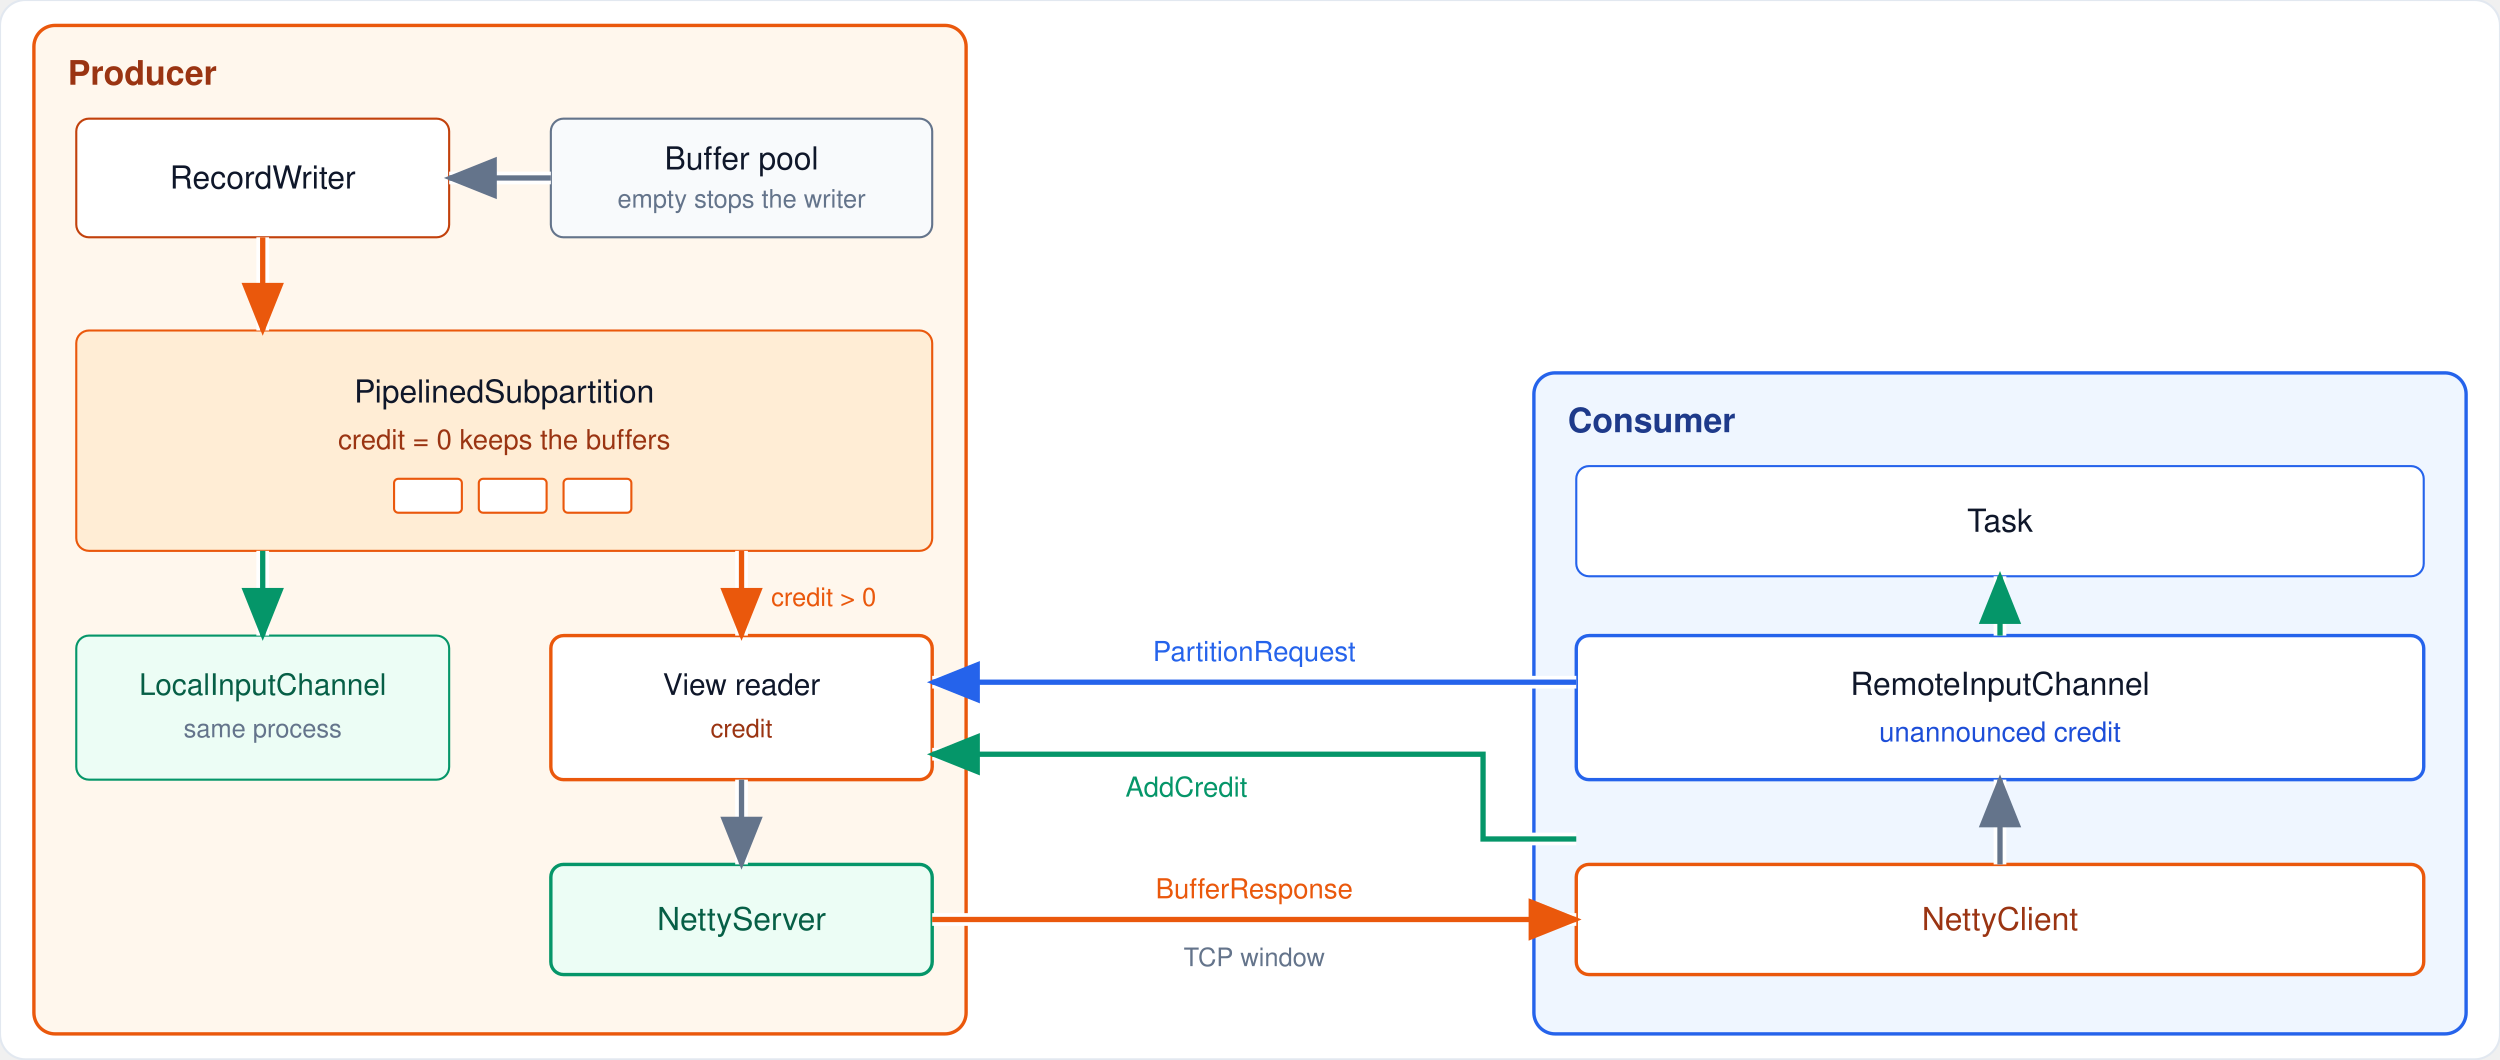
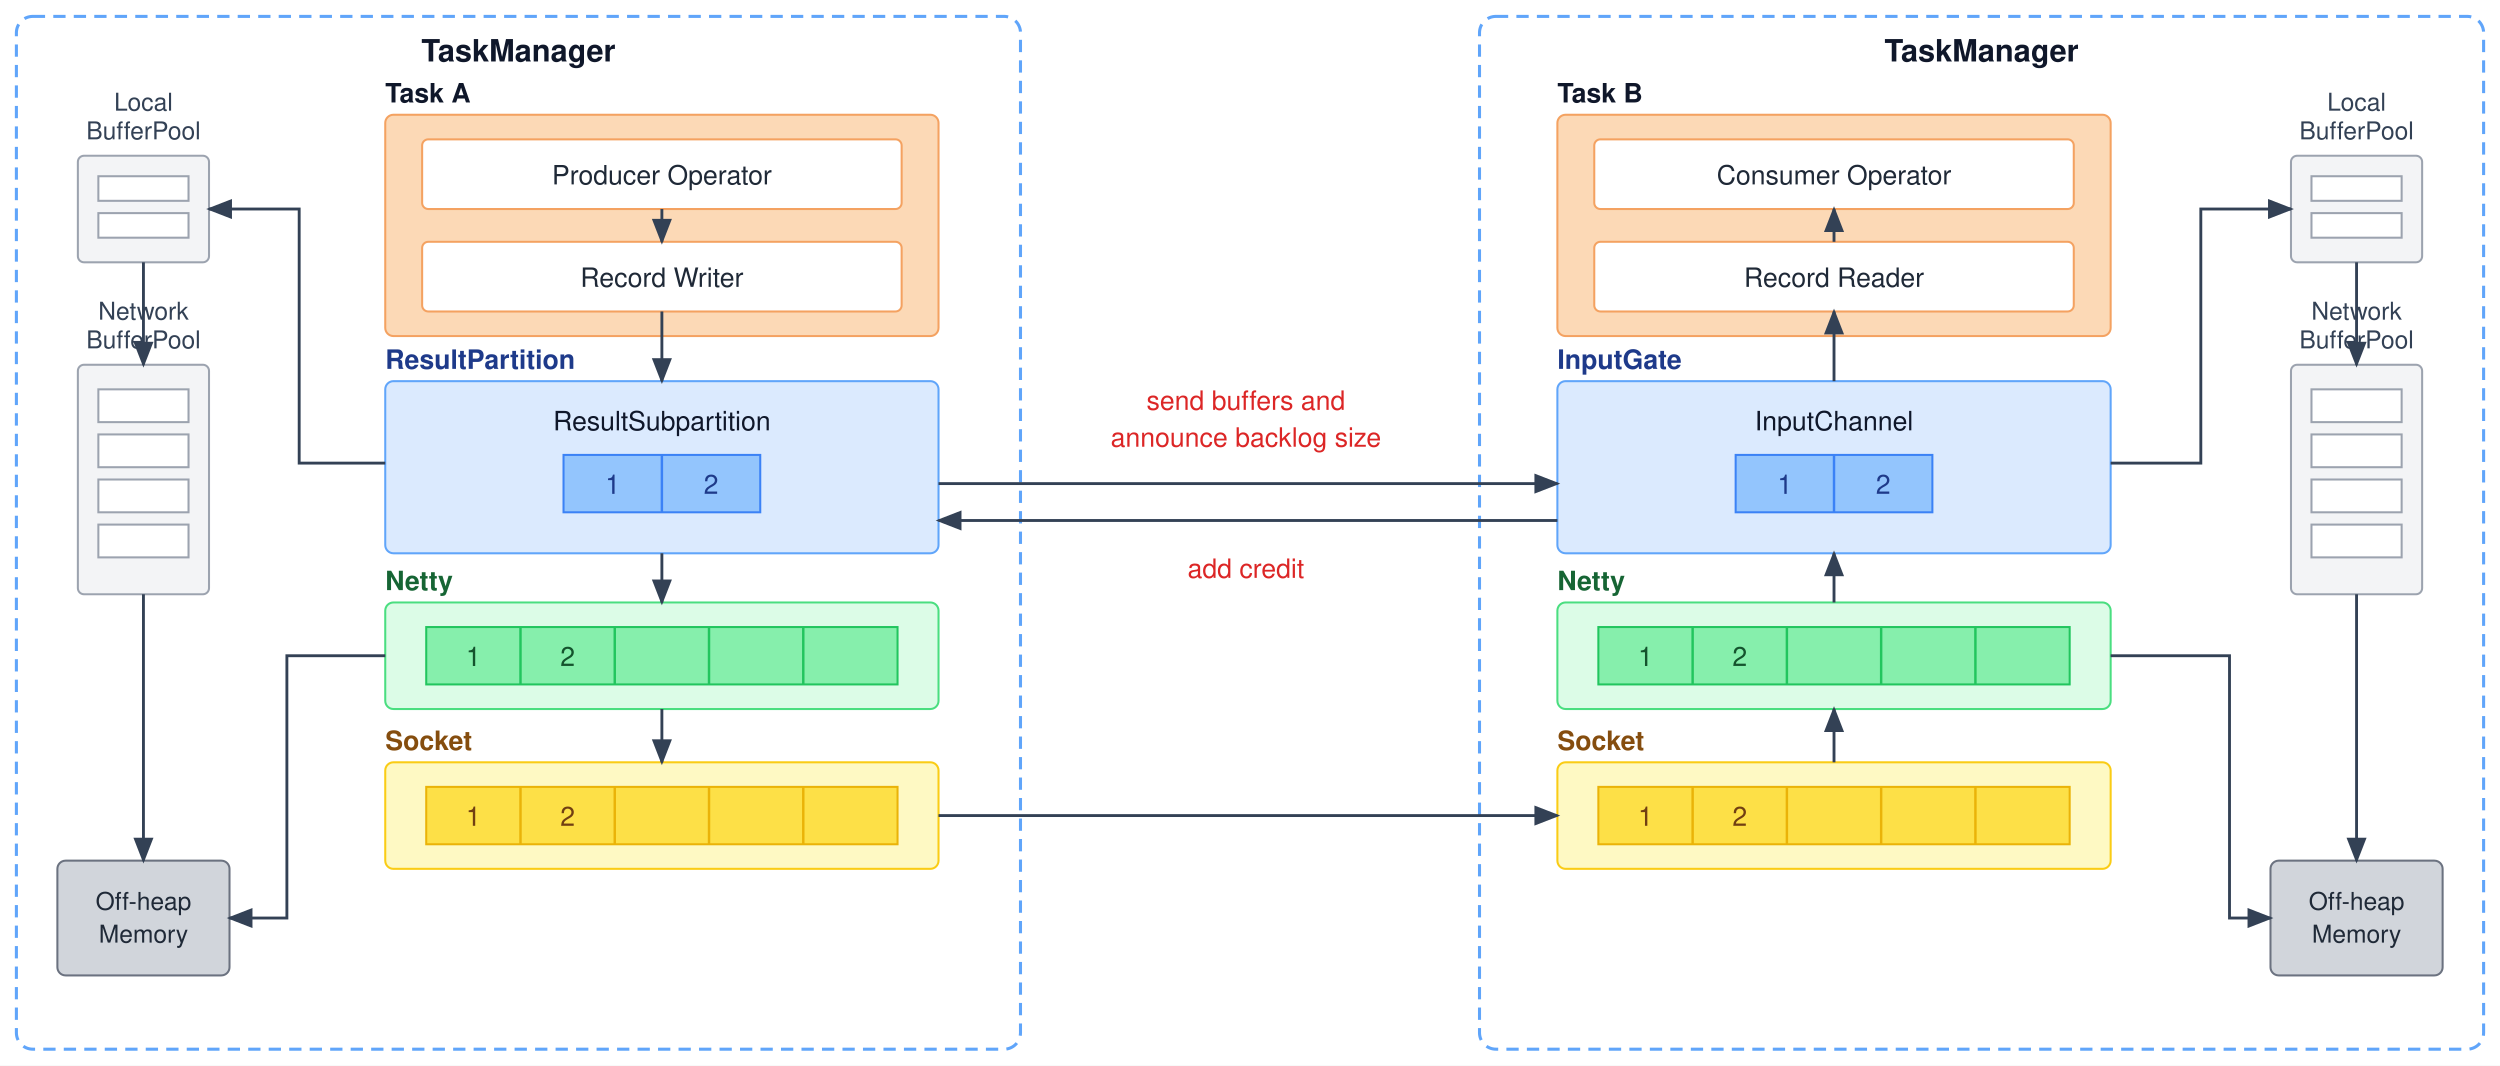
- <svg xmlns="http://www.w3.org/2000/svg" width="1180" height="500" viewBox="0 0 1180 500" role="img" aria-label="Backpressure. The consumer sends PartitionRequest with credit to the view reader. The producer sends BufferResponse while credit remains. AddCredit returns freed buffers. Zero credit keeps buffers in the subpartition. An empty buffer pool stops the RecordWriter. A local consumer reads the subpartition in this process.">
+ <svg xmlns="http://www.w3.org/2000/svg" width="1220" height="520" viewBox="0 0 1220 520" role="img" aria-label="Credit-based backpressure. Records 1 and 2 sit together in the ResultSubpartition, Netty, and the socket. The ResultPartition requests memory from the local buffer pool. Netty requests memory from off-heap memory directly. The InputChannel adds credit.">
  <defs>
-     <marker id="bpData" markerWidth="10" markerHeight="8" refX="9" refY="4" orient="auto">
-       <path d="M0,0 L10,4 L0,8 Z" fill="#ea580c" />
-     </marker>
-     <marker id="bpCredit" markerWidth="10" markerHeight="8" refX="9" refY="4" orient="auto">
-       <path d="M0,0 L10,4 L0,8 Z" fill="#2563eb" />
-     </marker>
-     <marker id="bpBack" markerWidth="10" markerHeight="8" refX="9" refY="4" orient="auto">
-       <path d="M0,0 L10,4 L0,8 Z" fill="#059669" />
-     </marker>
-     <marker id="bpWait" markerWidth="10" markerHeight="8" refX="9" refY="4" orient="auto">
-       <path d="M0,0 L10,4 L0,8 Z" fill="#64748b" />
+     <marker id="bpArr" markerWidth="9" markerHeight="7" refX="8" refY="3.5" orient="auto">
+       <path d="M0,0 L9,3.5 L0,7 Z" fill="#334155" />
    </marker>
  </defs>
-   <rect width="1180" height="500" rx="12" fill="#ffffff" stroke="#e2e8f0" />
-   <rect x="16" y="12" width="440" height="476" rx="10" fill="#fff7ed" stroke="#ea580c" stroke-width="1.6" />
-   <text x="32" y="40" font-family="Segoe UI, Helvetica, Arial, sans-serif" font-size="16" font-weight="700" fill="#9a3412">Producer</text>
-   <rect x="36" y="56" width="176" height="56" rx="6" fill="#ffffff" stroke="#c2410c" />
-   <text x="124" y="89" text-anchor="middle" font-family="Segoe UI, Helvetica, Arial, sans-serif" font-size="15" fill="#0f172a">RecordWriter</text>
-   <rect x="260" y="56" width="180" height="56" rx="6" fill="#f8fafc" stroke="#64748b" />
-   <text x="350" y="80" text-anchor="middle" font-family="Segoe UI, Helvetica, Arial, sans-serif" font-size="15" fill="#0f172a">Buffer pool</text>
-   <text x="350" y="98" text-anchor="middle" font-family="Segoe UI, Helvetica, Arial, sans-serif" font-size="12" fill="#64748b">empty stops the writer</text>
-   <rect x="36" y="156" width="404" height="104" rx="6" fill="#ffedd5" stroke="#ea580c" />
-   <text x="238" y="190" text-anchor="middle" font-family="Segoe UI, Helvetica, Arial, sans-serif" font-size="15" fill="#0f172a">PipelinedSubpartition</text>
-   <text x="238" y="212" text-anchor="middle" font-family="Segoe UI, Helvetica, Arial, sans-serif" font-size="13" fill="#9a3412">credit = 0 keeps the buffers</text>
-   <rect x="186" y="226" width="32" height="16" rx="2" fill="#ffffff" stroke="#ea580c" />
-   <rect x="226" y="226" width="32" height="16" rx="2" fill="#ffffff" stroke="#ea580c" />
-   <rect x="266" y="226" width="32" height="16" rx="2" fill="#ffffff" stroke="#ea580c" />
-   <rect x="36" y="300" width="176" height="68" rx="6" fill="#ecfdf5" stroke="#059669" />
-   <text x="124" y="328" text-anchor="middle" font-family="Segoe UI, Helvetica, Arial, sans-serif" font-size="14" fill="#065f46">LocalInputChannel</text>
-   <text x="124" y="348" text-anchor="middle" font-family="Segoe UI, Helvetica, Arial, sans-serif" font-size="12" fill="#64748b">same process</text>
-   <rect x="260" y="300" width="180" height="68" rx="6" fill="#ffffff" stroke="#ea580c" stroke-width="1.6" />
-   <text x="350" y="328" text-anchor="middle" font-family="Segoe UI, Helvetica, Arial, sans-serif" font-size="14" fill="#0f172a">View reader</text>
-   <text x="350" y="348" text-anchor="middle" font-family="Segoe UI, Helvetica, Arial, sans-serif" font-size="12" fill="#9a3412">credit</text>
-   <rect x="260" y="408" width="180" height="52" rx="6" fill="#ecfdf5" stroke="#059669" stroke-width="1.6" />
-   <text x="350" y="439" text-anchor="middle" font-family="Segoe UI, Helvetica, Arial, sans-serif" font-size="15" fill="#065f46">NettyServer</text>
-   <rect x="724" y="176" width="440" height="312" rx="10" fill="#eff6ff" stroke="#2563eb" stroke-width="1.6" />
-   <text x="740" y="204" font-family="Segoe UI, Helvetica, Arial, sans-serif" font-size="16" font-weight="700" fill="#1e3a8a">Consumer</text>
-   <rect x="744" y="220" width="400" height="52" rx="6" fill="#ffffff" stroke="#2563eb" />
-   <text x="944" y="251" text-anchor="middle" font-family="Segoe UI, Helvetica, Arial, sans-serif" font-size="15" fill="#0f172a">Task</text>
-   <rect x="744" y="300" width="400" height="68" rx="6" fill="#ffffff" stroke="#2563eb" stroke-width="1.6" />
-   <text x="944" y="328" text-anchor="middle" font-family="Segoe UI, Helvetica, Arial, sans-serif" font-size="15" fill="#0f172a">RemoteInputChannel</text>
-   <text x="944" y="350" text-anchor="middle" font-family="Segoe UI, Helvetica, Arial, sans-serif" font-size="13" fill="#1d4ed8">unannounced credit</text>
-   <rect x="744" y="408" width="400" height="52" rx="6" fill="#ffffff" stroke="#ea580c" stroke-width="1.6" />
-   <text x="944" y="439" text-anchor="middle" font-family="Segoe UI, Helvetica, Arial, sans-serif" font-size="15" fill="#9a3412">NettyClient</text>
-   <text x="592" y="312" text-anchor="middle" font-family="Segoe UI, Helvetica, Arial, sans-serif" font-size="13" fill="#2563eb">PartitionRequest</text>
-   <text x="560" y="376" text-anchor="middle" font-family="Segoe UI, Helvetica, Arial, sans-serif" font-size="13" fill="#059669">AddCredit</text>
-   <text x="592" y="424" text-anchor="middle" font-family="Segoe UI, Helvetica, Arial, sans-serif" font-size="13" fill="#ea580c">BufferResponse</text>
-   <text x="592" y="456" text-anchor="middle" font-family="Segoe UI, Helvetica, Arial, sans-serif" font-size="12" fill="#64748b">TCP window</text>
-   <text x="364" y="286" font-family="Segoe UI, Helvetica, Arial, sans-serif" font-size="12" fill="#ea580c">credit &gt; 0</text>
-   <line x1="260" y1="84" x2="212" y2="84" stroke="#ffffff" stroke-width="6" />
-   <line x1="260" y1="84" x2="212" y2="84" stroke="#64748b" stroke-width="2.5" marker-end="url(#bpWait)" />
-   <line x1="124" y1="112" x2="124" y2="156" stroke="#ffffff" stroke-width="6" />
-   <line x1="124" y1="112" x2="124" y2="156" stroke="#ea580c" stroke-width="2.5" marker-end="url(#bpData)" />
-   <line x1="124" y1="260" x2="124" y2="300" stroke="#ffffff" stroke-width="6" />
-   <line x1="124" y1="260" x2="124" y2="300" stroke="#059669" stroke-width="2.5" marker-end="url(#bpBack)" />
-   <line x1="350" y1="260" x2="350" y2="300" stroke="#ffffff" stroke-width="6" />
-   <line x1="350" y1="260" x2="350" y2="300" stroke="#ea580c" stroke-width="2.5" marker-end="url(#bpData)" />
-   <line x1="350" y1="368" x2="350" y2="408" stroke="#ffffff" stroke-width="6" />
-   <line x1="350" y1="368" x2="350" y2="408" stroke="#64748b" stroke-width="2.5" marker-end="url(#bpWait)" />
-   <line x1="944" y1="300" x2="944" y2="272" stroke="#ffffff" stroke-width="6" />
-   <line x1="944" y1="300" x2="944" y2="272" stroke="#059669" stroke-width="2.5" marker-end="url(#bpBack)" />
-   <line x1="944" y1="408" x2="944" y2="368" stroke="#ffffff" stroke-width="6" />
-   <line x1="944" y1="408" x2="944" y2="368" stroke="#64748b" stroke-width="2.5" marker-end="url(#bpWait)" />
-   <polyline points="744,322 440,322" fill="none" stroke="#ffffff" stroke-width="6" />
-   <polyline points="744,322 440,322" fill="none" stroke="#2563eb" stroke-width="2.5" marker-end="url(#bpCredit)" />
-   <polyline points="744,396 700,396 700,356 440,356" fill="none" stroke="#ffffff" stroke-width="6" />
-   <polyline points="744,396 700,396 700,356 440,356" fill="none" stroke="#059669" stroke-width="2.5" marker-end="url(#bpBack)" />
-   <polyline points="440,434 744,434" fill="none" stroke="#ffffff" stroke-width="6" />
-   <polyline points="440,434 744,434" fill="none" stroke="#ea580c" stroke-width="2.5" marker-end="url(#bpData)" />
+   <rect width="1220" height="520" fill="#ffffff" />
+   <rect x="8" y="8" width="490" height="504" rx="8" fill="none" stroke="#60a5fa" stroke-width="1.5" stroke-dasharray="6 4" />
+   <text x="253" y="30" text-anchor="middle" font-family="Segoe UI, Helvetica, Arial, sans-serif" font-size="15" font-weight="700" fill="#0f172a">TaskManager</text>
+   <text x="70" y="54" text-anchor="middle" font-family="Segoe UI, Helvetica, Arial, sans-serif" font-size="12" fill="#334155">Local</text>
+   <text x="70" y="68" text-anchor="middle" font-family="Segoe UI, Helvetica, Arial, sans-serif" font-size="12" fill="#334155">BufferPool</text>
+   <rect x="38" y="76" width="64" height="52" rx="3" fill="#f3f4f6" stroke="#9ca3af" />
+   <rect x="48" y="86" width="44" height="12" fill="#ffffff" stroke="#9ca3af" />
+   <rect x="48" y="104" width="44" height="12" fill="#ffffff" stroke="#9ca3af" />
+   <text x="70" y="156" text-anchor="middle" font-family="Segoe UI, Helvetica, Arial, sans-serif" font-size="12" fill="#334155">Network</text>
+   <text x="70" y="170" text-anchor="middle" font-family="Segoe UI, Helvetica, Arial, sans-serif" font-size="12" fill="#334155">BufferPool</text>
+   <rect x="38" y="178" width="64" height="112" rx="3" fill="#f3f4f6" stroke="#9ca3af" />
+   <rect x="48" y="190" width="44" height="16" fill="#ffffff" stroke="#9ca3af" />
+   <rect x="48" y="212" width="44" height="16" fill="#ffffff" stroke="#9ca3af" />
+   <rect x="48" y="234" width="44" height="16" fill="#ffffff" stroke="#9ca3af" />
+   <rect x="48" y="256" width="44" height="16" fill="#ffffff" stroke="#9ca3af" />
+   <rect x="28" y="420" width="84" height="56" rx="4" fill="#d1d5db" stroke="#6b7280" />
+   <text x="70" y="444" text-anchor="middle" font-family="Segoe UI, Helvetica, Arial, sans-serif" font-size="12" fill="#1f2937">Off-heap</text>
+   <text x="70" y="460" text-anchor="middle" font-family="Segoe UI, Helvetica, Arial, sans-serif" font-size="12" fill="#1f2937">Memory</text>
+   <text x="188" y="50" font-family="Segoe UI, Helvetica, Arial, sans-serif" font-size="13" font-weight="700" fill="#0f172a">Task A</text>
+   <rect x="188" y="56" width="270" height="108" rx="4" fill="#fcd9b6" stroke="#f4a261" />
+   <rect x="206" y="68" width="234" height="34" rx="3" fill="#ffffff" stroke="#f4a261" />
+   <text x="323" y="90" text-anchor="middle" font-family="Segoe UI, Helvetica, Arial, sans-serif" font-size="13" fill="#1f2937">Producer Operator</text>
+   <rect x="206" y="118" width="234" height="34" rx="3" fill="#ffffff" stroke="#f4a261" />
+   <text x="323" y="140" text-anchor="middle" font-family="Segoe UI, Helvetica, Arial, sans-serif" font-size="13" fill="#1f2937">Record Writer</text>
+   <text x="188" y="180" font-family="Segoe UI, Helvetica, Arial, sans-serif" font-size="13" font-weight="700" fill="#1e3a8a">ResultPartition</text>
+   <rect x="188" y="186" width="270" height="84" rx="4" fill="#dbeafe" stroke="#60a5fa" />
+   <text x="323" y="210" text-anchor="middle" font-family="Segoe UI, Helvetica, Arial, sans-serif" font-size="13" fill="#0f172a">ResultSubpartition</text>
+   <rect x="275" y="222" width="96" height="28" fill="#93c5fd" stroke="#3b82f6" />
+   <line x1="323" y1="222" x2="323" y2="250" stroke="#3b82f6" stroke-width="1.2" />
+   <text x="299" y="241" text-anchor="middle" font-family="Segoe UI, Helvetica, Arial, sans-serif" font-size="13" fill="#1e3a8a">1</text>
+   <text x="347" y="241" text-anchor="middle" font-family="Segoe UI, Helvetica, Arial, sans-serif" font-size="13" fill="#1e3a8a">2</text>
+   <text x="188" y="288" font-family="Segoe UI, Helvetica, Arial, sans-serif" font-size="13" font-weight="700" fill="#166534">Netty</text>
+   <rect x="188" y="294" width="270" height="52" rx="4" fill="#dcfce7" stroke="#4ade80" />
+   <rect x="208" y="306" width="230" height="28" fill="#86efac" stroke="#22c55e" />
+   <line x1="254" y1="306" x2="254" y2="334" stroke="#22c55e" stroke-width="1.2" />
+   <line x1="300" y1="306" x2="300" y2="334" stroke="#22c55e" stroke-width="1.2" />
+   <line x1="346" y1="306" x2="346" y2="334" stroke="#22c55e" stroke-width="1.2" />
+   <line x1="392" y1="306" x2="392" y2="334" stroke="#22c55e" stroke-width="1.2" />
+   <text x="231" y="325" text-anchor="middle" font-family="Segoe UI, Helvetica, Arial, sans-serif" font-size="13" fill="#14532d">1</text>
+   <text x="277" y="325" text-anchor="middle" font-family="Segoe UI, Helvetica, Arial, sans-serif" font-size="13" fill="#14532d">2</text>
+   <text x="188" y="366" font-family="Segoe UI, Helvetica, Arial, sans-serif" font-size="13" font-weight="700" fill="#854d0e">Socket</text>
+   <rect x="188" y="372" width="270" height="52" rx="4" fill="#fef9c3" stroke="#facc15" />
+   <rect x="208" y="384" width="230" height="28" fill="#fde047" stroke="#eab308" />
+   <line x1="254" y1="384" x2="254" y2="412" stroke="#eab308" stroke-width="1.2" />
+   <line x1="300" y1="384" x2="300" y2="412" stroke="#eab308" stroke-width="1.2" />
+   <line x1="346" y1="384" x2="346" y2="412" stroke="#eab308" stroke-width="1.2" />
+   <line x1="392" y1="384" x2="392" y2="412" stroke="#eab308" stroke-width="1.2" />
+   <text x="231" y="403" text-anchor="middle" font-family="Segoe UI, Helvetica, Arial, sans-serif" font-size="13" fill="#713f12">1</text>
+   <text x="277" y="403" text-anchor="middle" font-family="Segoe UI, Helvetica, Arial, sans-serif" font-size="13" fill="#713f12">2</text>
+   <rect x="722" y="8" width="490" height="504" rx="8" fill="none" stroke="#60a5fa" stroke-width="1.5" stroke-dasharray="6 4" />
+   <text x="967" y="30" text-anchor="middle" font-family="Segoe UI, Helvetica, Arial, sans-serif" font-size="15" font-weight="700" fill="#0f172a">TaskManager</text>
+   <text x="760" y="50" font-family="Segoe UI, Helvetica, Arial, sans-serif" font-size="13" font-weight="700" fill="#0f172a">Task B</text>
+   <rect x="760" y="56" width="270" height="108" rx="4" fill="#fcd9b6" stroke="#f4a261" />
+   <rect x="778" y="68" width="234" height="34" rx="3" fill="#ffffff" stroke="#f4a261" />
+   <text x="895" y="90" text-anchor="middle" font-family="Segoe UI, Helvetica, Arial, sans-serif" font-size="13" fill="#1f2937">Consumer Operator</text>
+   <rect x="778" y="118" width="234" height="34" rx="3" fill="#ffffff" stroke="#f4a261" />
+   <text x="895" y="140" text-anchor="middle" font-family="Segoe UI, Helvetica, Arial, sans-serif" font-size="13" fill="#1f2937">Record Reader</text>
+   <text x="760" y="180" font-family="Segoe UI, Helvetica, Arial, sans-serif" font-size="13" font-weight="700" fill="#1e3a8a">InputGate</text>
+   <rect x="760" y="186" width="270" height="84" rx="4" fill="#dbeafe" stroke="#60a5fa" />
+   <text x="895" y="210" text-anchor="middle" font-family="Segoe UI, Helvetica, Arial, sans-serif" font-size="13" fill="#0f172a">InputChannel</text>
+   <rect x="847" y="222" width="96" height="28" fill="#93c5fd" stroke="#3b82f6" />
+   <line x1="895" y1="222" x2="895" y2="250" stroke="#3b82f6" stroke-width="1.2" />
+   <text x="871" y="241" text-anchor="middle" font-family="Segoe UI, Helvetica, Arial, sans-serif" font-size="13" fill="#1e3a8a">1</text>
+   <text x="919" y="241" text-anchor="middle" font-family="Segoe UI, Helvetica, Arial, sans-serif" font-size="13" fill="#1e3a8a">2</text>
+   <text x="760" y="288" font-family="Segoe UI, Helvetica, Arial, sans-serif" font-size="13" font-weight="700" fill="#166534">Netty</text>
+   <rect x="760" y="294" width="270" height="52" rx="4" fill="#dcfce7" stroke="#4ade80" />
+   <rect x="780" y="306" width="230" height="28" fill="#86efac" stroke="#22c55e" />
+   <line x1="826" y1="306" x2="826" y2="334" stroke="#22c55e" stroke-width="1.2" />
+   <line x1="872" y1="306" x2="872" y2="334" stroke="#22c55e" stroke-width="1.2" />
+   <line x1="918" y1="306" x2="918" y2="334" stroke="#22c55e" stroke-width="1.2" />
+   <line x1="964" y1="306" x2="964" y2="334" stroke="#22c55e" stroke-width="1.2" />
+   <text x="803" y="325" text-anchor="middle" font-family="Segoe UI, Helvetica, Arial, sans-serif" font-size="13" fill="#14532d">1</text>
+   <text x="849" y="325" text-anchor="middle" font-family="Segoe UI, Helvetica, Arial, sans-serif" font-size="13" fill="#14532d">2</text>
+   <text x="760" y="366" font-family="Segoe UI, Helvetica, Arial, sans-serif" font-size="13" font-weight="700" fill="#854d0e">Socket</text>
+   <rect x="760" y="372" width="270" height="52" rx="4" fill="#fef9c3" stroke="#facc15" />
+   <rect x="780" y="384" width="230" height="28" fill="#fde047" stroke="#eab308" />
+   <line x1="826" y1="384" x2="826" y2="412" stroke="#eab308" stroke-width="1.2" />
+   <line x1="872" y1="384" x2="872" y2="412" stroke="#eab308" stroke-width="1.2" />
+   <line x1="918" y1="384" x2="918" y2="412" stroke="#eab308" stroke-width="1.2" />
+   <line x1="964" y1="384" x2="964" y2="412" stroke="#eab308" stroke-width="1.2" />
+   <text x="803" y="403" text-anchor="middle" font-family="Segoe UI, Helvetica, Arial, sans-serif" font-size="13" fill="#713f12">1</text>
+   <text x="849" y="403" text-anchor="middle" font-family="Segoe UI, Helvetica, Arial, sans-serif" font-size="13" fill="#713f12">2</text>
+   <text x="1150" y="54" text-anchor="middle" font-family="Segoe UI, Helvetica, Arial, sans-serif" font-size="12" fill="#334155">Local</text>
+   <text x="1150" y="68" text-anchor="middle" font-family="Segoe UI, Helvetica, Arial, sans-serif" font-size="12" fill="#334155">BufferPool</text>
+   <rect x="1118" y="76" width="64" height="52" rx="3" fill="#f3f4f6" stroke="#9ca3af" />
+   <rect x="1128" y="86" width="44" height="12" fill="#ffffff" stroke="#9ca3af" />
+   <rect x="1128" y="104" width="44" height="12" fill="#ffffff" stroke="#9ca3af" />
+   <text x="1150" y="156" text-anchor="middle" font-family="Segoe UI, Helvetica, Arial, sans-serif" font-size="12" fill="#334155">Network</text>
+   <text x="1150" y="170" text-anchor="middle" font-family="Segoe UI, Helvetica, Arial, sans-serif" font-size="12" fill="#334155">BufferPool</text>
+   <rect x="1118" y="178" width="64" height="112" rx="3" fill="#f3f4f6" stroke="#9ca3af" />
+   <rect x="1128" y="190" width="44" height="16" fill="#ffffff" stroke="#9ca3af" />
+   <rect x="1128" y="212" width="44" height="16" fill="#ffffff" stroke="#9ca3af" />
+   <rect x="1128" y="234" width="44" height="16" fill="#ffffff" stroke="#9ca3af" />
+   <rect x="1128" y="256" width="44" height="16" fill="#ffffff" stroke="#9ca3af" />
+   <rect x="1108" y="420" width="84" height="56" rx="4" fill="#d1d5db" stroke="#6b7280" />
+   <text x="1150" y="444" text-anchor="middle" font-family="Segoe UI, Helvetica, Arial, sans-serif" font-size="12" fill="#1f2937">Off-heap</text>
+   <text x="1150" y="460" text-anchor="middle" font-family="Segoe UI, Helvetica, Arial, sans-serif" font-size="12" fill="#1f2937">Memory</text>
+   <text x="608" y="200" text-anchor="middle" font-family="Segoe UI, Helvetica, Arial, sans-serif" font-size="13" fill="#dc2626">send buffers and</text>
+   <text x="608" y="218" text-anchor="middle" font-family="Segoe UI, Helvetica, Arial, sans-serif" font-size="13" fill="#dc2626">announce backlog size</text>
+   <text x="608" y="282" text-anchor="middle" font-family="Segoe UI, Helvetica, Arial, sans-serif" font-size="13" fill="#dc2626">add credit</text>
+   <line x1="70" y1="128" x2="70" y2="178" stroke="#334155" stroke-width="1.4" marker-end="url(#bpArr)" />
+   <line x1="70" y1="290" x2="70" y2="420" stroke="#334155" stroke-width="1.4" marker-end="url(#bpArr)" />
+   <polyline points="188,226 146,226 146,102 102,102" fill="none" stroke="#334155" stroke-width="1.4" marker-end="url(#bpArr)" />
+   <polyline points="188,320 140,320 140,448 112,448" fill="none" stroke="#334155" stroke-width="1.4" marker-end="url(#bpArr)" />
+   <line x1="1150" y1="128" x2="1150" y2="178" stroke="#334155" stroke-width="1.4" marker-end="url(#bpArr)" />
+   <line x1="1150" y1="290" x2="1150" y2="420" stroke="#334155" stroke-width="1.4" marker-end="url(#bpArr)" />
+   <polyline points="1030,226 1074,226 1074,102 1118,102" fill="none" stroke="#334155" stroke-width="1.4" marker-end="url(#bpArr)" />
+   <polyline points="1030,320 1088,320 1088,448 1108,448" fill="none" stroke="#334155" stroke-width="1.4" marker-end="url(#bpArr)" />
+   <line x1="323" y1="102" x2="323" y2="118" stroke="#334155" stroke-width="1.4" marker-end="url(#bpArr)" />
+   <line x1="323" y1="152" x2="323" y2="186" stroke="#334155" stroke-width="1.4" marker-end="url(#bpArr)" />
+   <line x1="323" y1="270" x2="323" y2="294" stroke="#334155" stroke-width="1.4" marker-end="url(#bpArr)" />
+   <line x1="323" y1="346" x2="323" y2="372" stroke="#334155" stroke-width="1.4" marker-end="url(#bpArr)" />
+   <line x1="895" y1="118" x2="895" y2="102" stroke="#334155" stroke-width="1.4" marker-end="url(#bpArr)" />
+   <line x1="895" y1="186" x2="895" y2="152" stroke="#334155" stroke-width="1.4" marker-end="url(#bpArr)" />
+   <line x1="895" y1="294" x2="895" y2="270" stroke="#334155" stroke-width="1.4" marker-end="url(#bpArr)" />
+   <line x1="895" y1="372" x2="895" y2="346" stroke="#334155" stroke-width="1.4" marker-end="url(#bpArr)" />
+   <line x1="458" y1="236" x2="760" y2="236" stroke="#334155" stroke-width="1.4" marker-end="url(#bpArr)" />
+   <line x1="760" y1="254" x2="458" y2="254" stroke="#334155" stroke-width="1.4" marker-end="url(#bpArr)" />
+   <line x1="458" y1="398" x2="760" y2="398" stroke="#334155" stroke-width="1.4" marker-end="url(#bpArr)" />
</svg>
